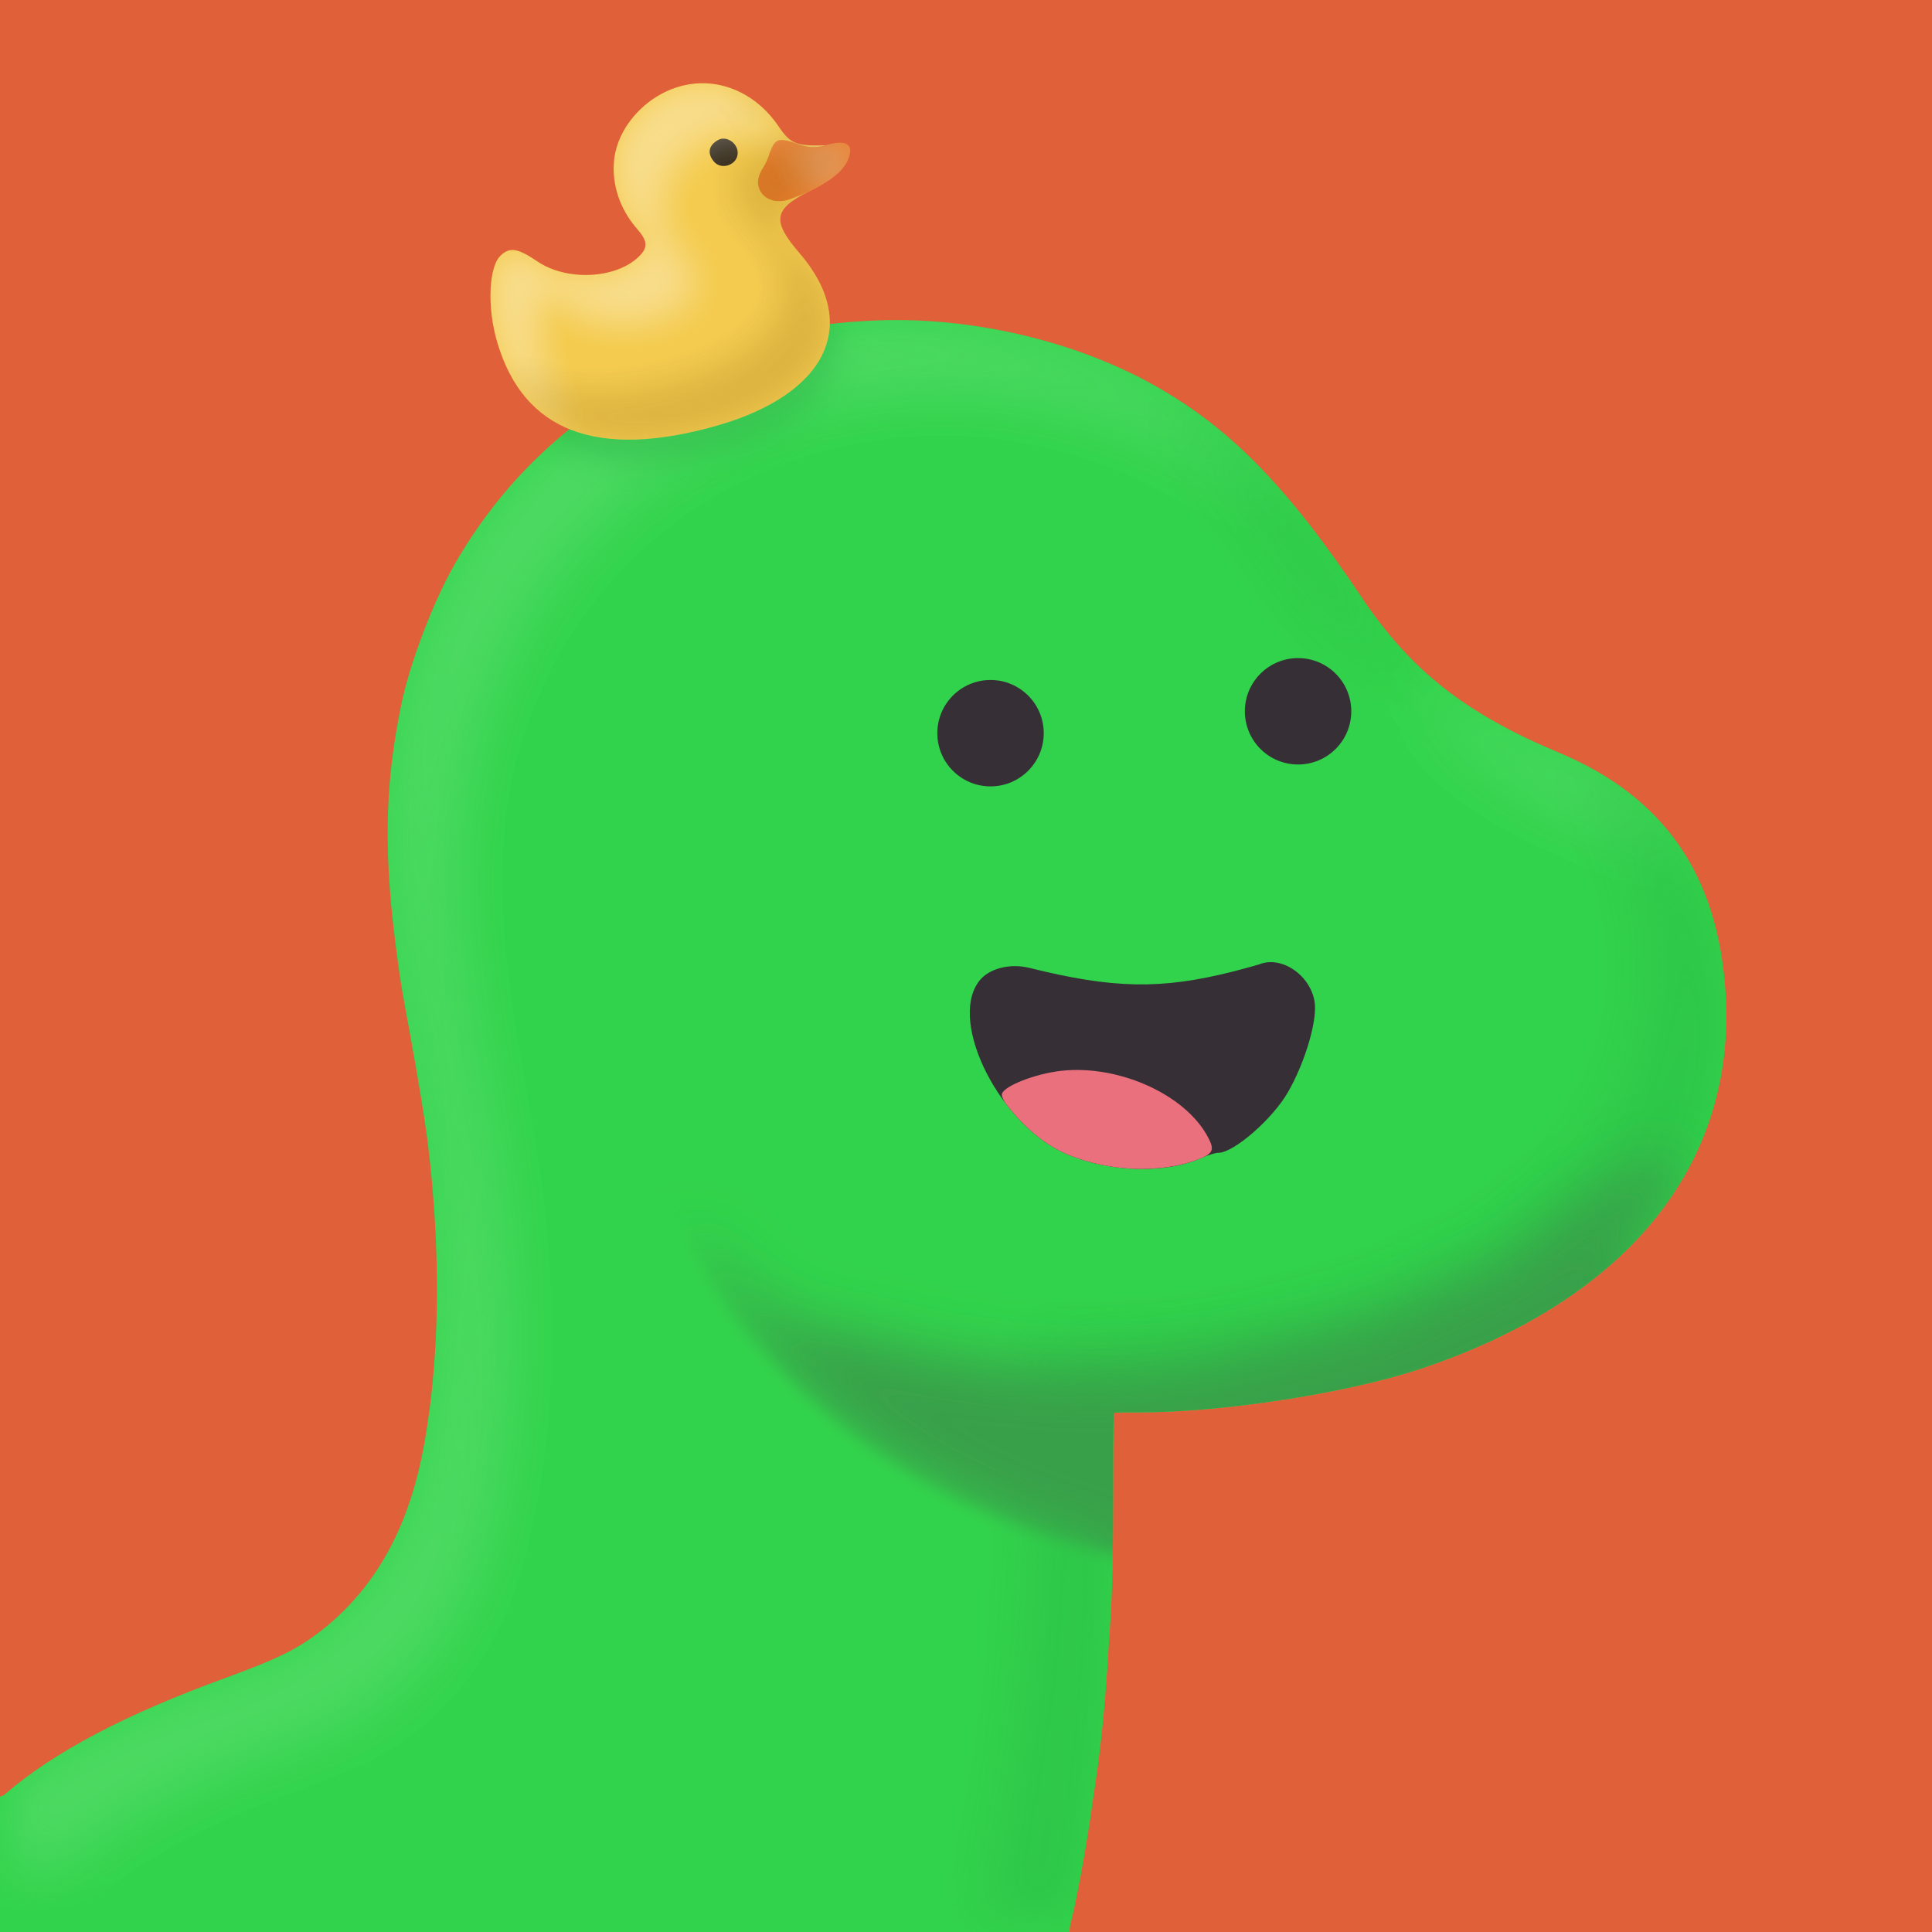
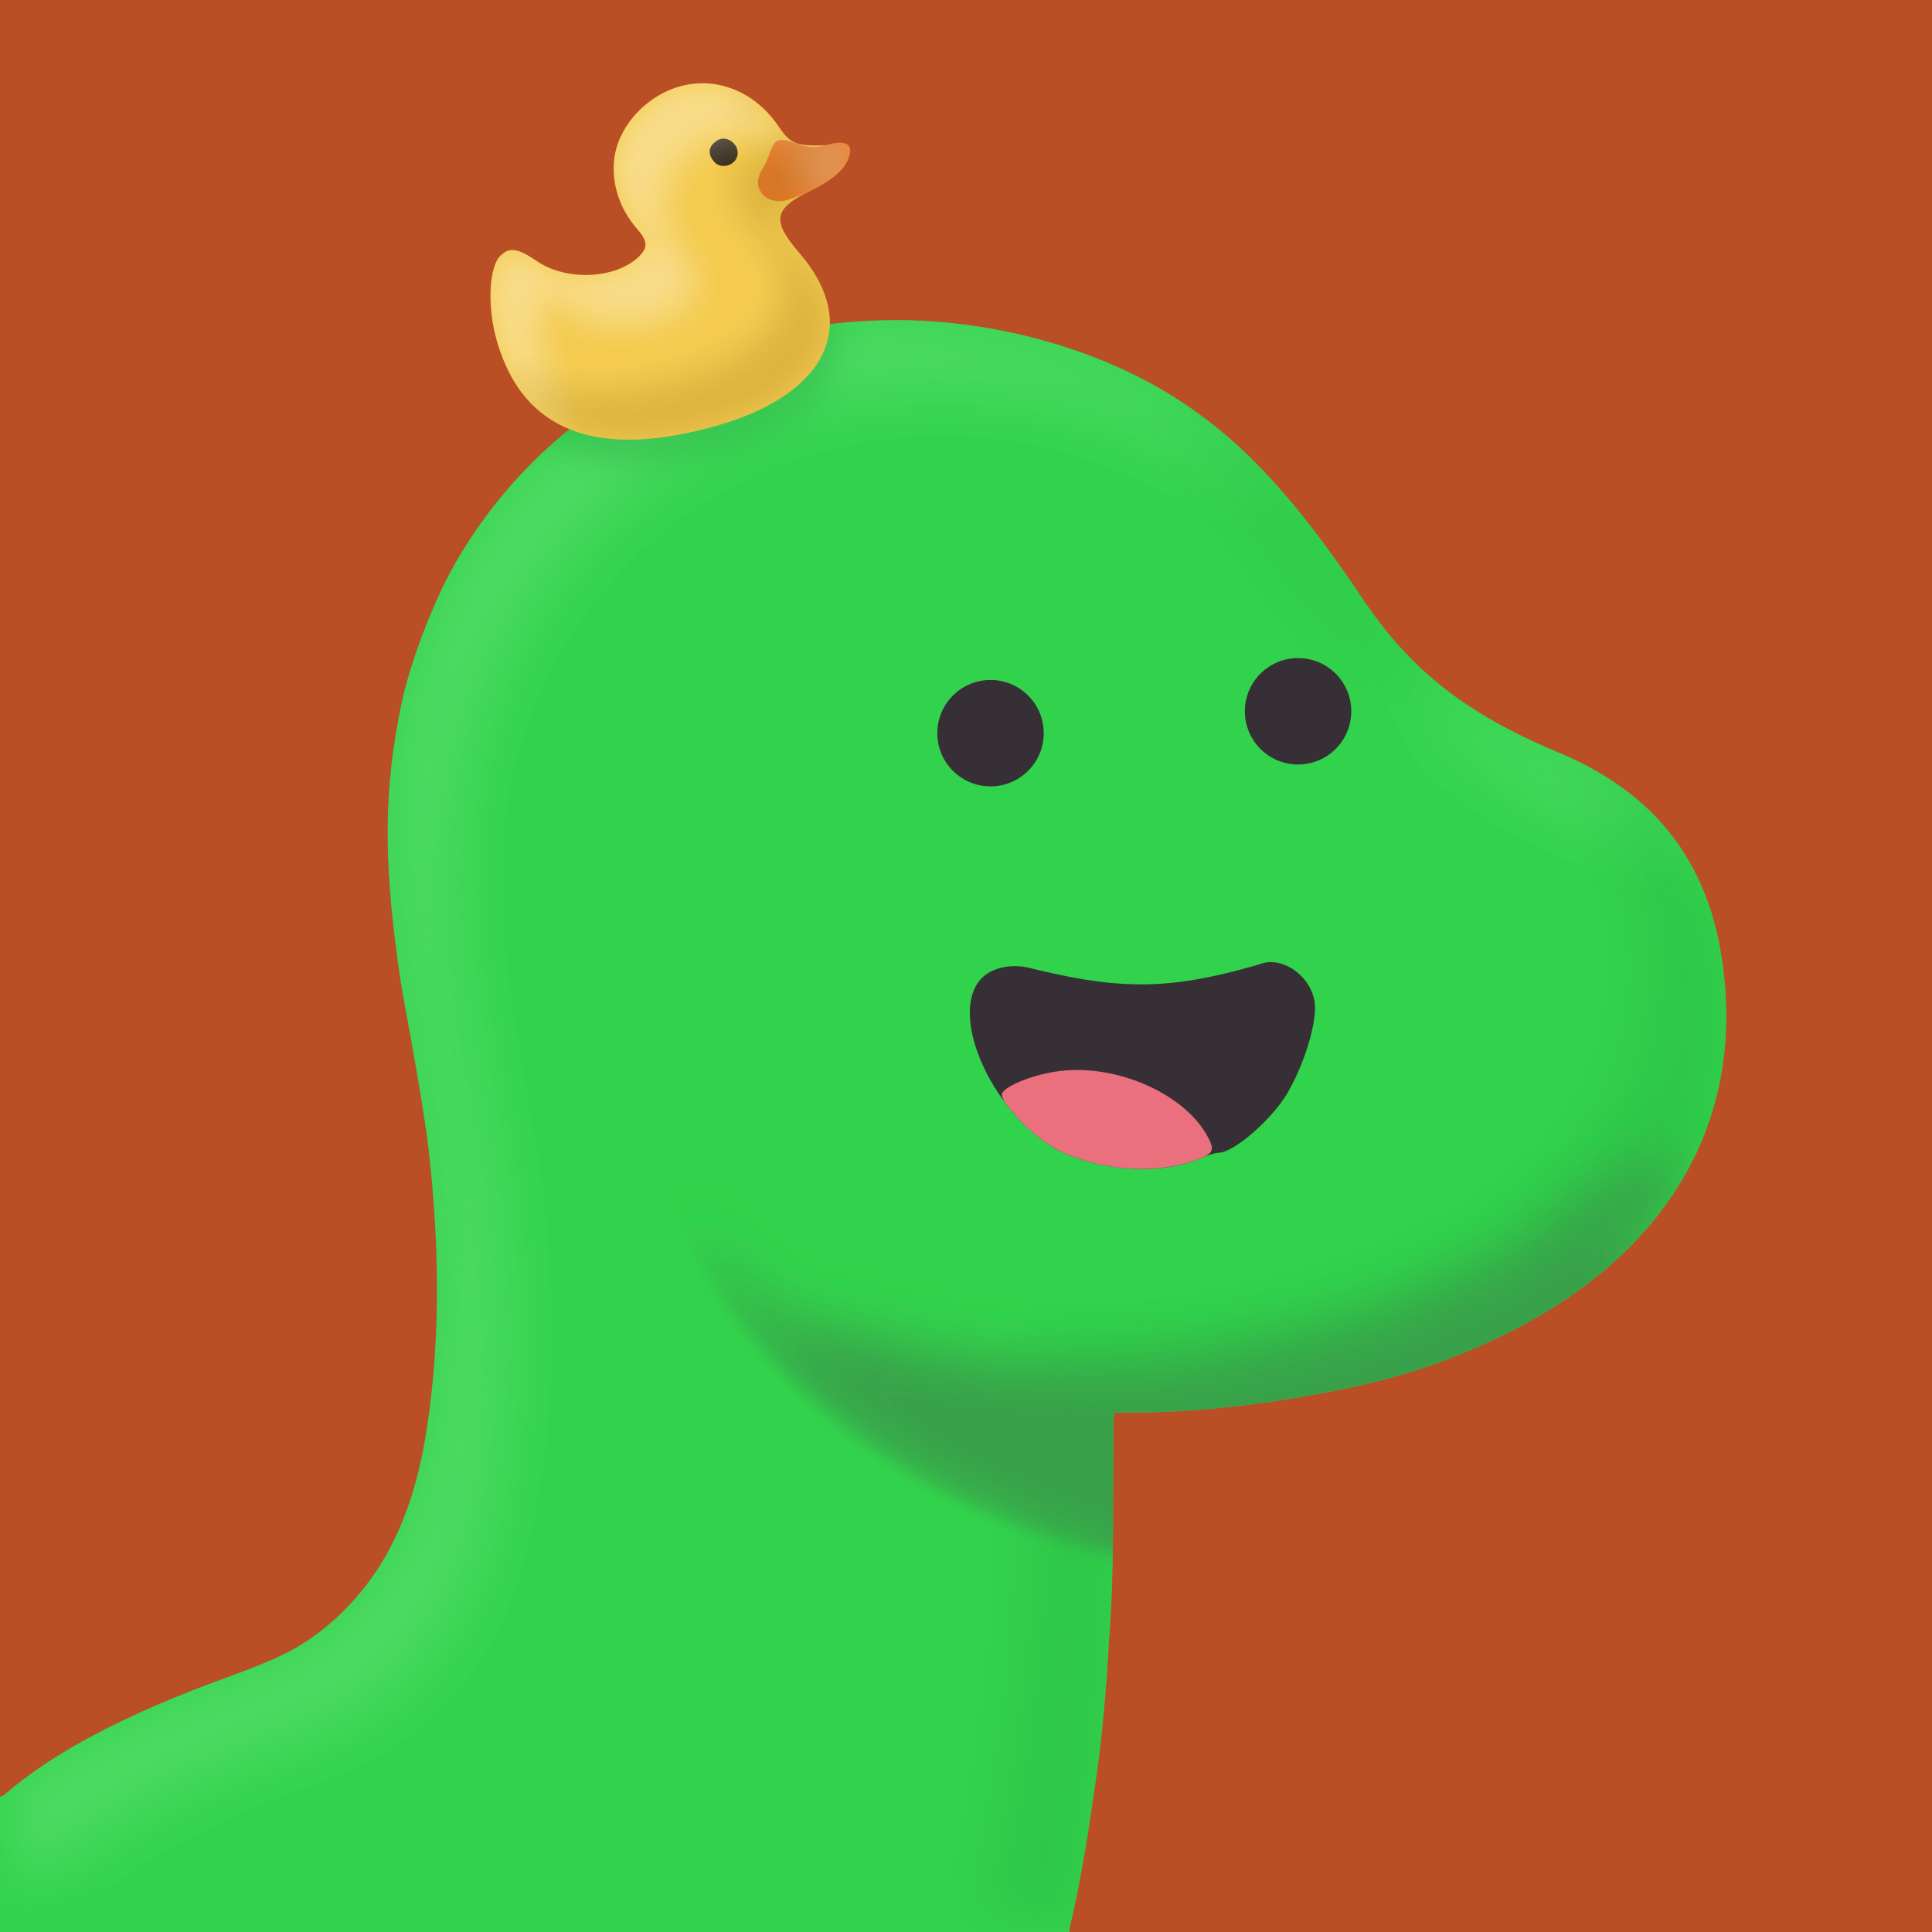
<svg xmlns="http://www.w3.org/2000/svg" viewBox="0 0 512 512" role="img" aria-labelledby="title">
  <defs>
    <path id="body" d="M232.8 84.9C183.4 86.7 143.3 109.8 120.5 149.5C114.8 159.5 108.6 175.7 106.3 186.9C101.8 208.9 101.6 227.1 105.4 254.6C106.2 260.8 106.7 263.3 108.8 274.8C111 286.9 112.5 296.3 113.3 302.3C116.9 331.6 116.6 359.5 112.4 382.8C108.6 403.9 100.3 419.4 86.9 430.7C79.9 436.5 74.7 439.2 60.2 444.5C33.2 454.3 14.3 464.3 1.4 475.4C0.1 476.5 0.1 476.5-24.9 476.5L-50 476.5L-50 519.3L-50 562L116.6 562L283.3 562L283.3 536.8C283.3 515.9 283.3 511.4 283.6 510.3C285.2 504 287.4 492.2 288.9 482.1C289.4 478.7 290 474.4 290.3 472.6C291.7 463.1 292.7 453.3 293.5 441.5C293.6 439.4 293.9 435.1 294.1 432C294.8 421.6 295 413.2 295 393.8C295 376.5 295.1 374.6 295.4 374.4C295.6 374.3 298.7 374.3 302.2 374.3C323.8 374.3 356.3 369.3 375.4 363.1C430.7 345 460.2 309 457.3 263.1C455.3 231.8 441 211.1 413 199.4C388.4 189.1 373.8 177.6 361 158.5C341.1 128.8 325.9 113.3 305.7 102C284.7 90.3 257.6 84 232.8 84.9Z" />
    <path id="accessory-shape" d="M181.8 22.5C171.8 24.5 163.4 33.5 162.7 42.9C162.2 49.1 164.3 55.4 168.7 60.5C171.7 63.9 171.8 65.6 169.2 68.1C163.1 73.9 150.3 74.5 142.6 69.4C137.3 65.8 135.2 65.4 132.8 67.6C129.5 70.4 129 81.5 131.8 90.8C138.8 114.4 158.3 121.8 190 112.8C219.3 104.4 228.1 85.8 211.8 67C204.5 58.5 205 55.4 214.4 50.7C219.8 48.1 223.4 45.1 224.6 42.4C225.4 40.1 223.8 38.2 221.2 38.4C211.1 38.9 209.7 38.4 206.4 33.6C200.6 24.9 191.1 20.6 181.8 22.5ZM205.3 37.9C204.8 38.4 204.3 39.7 203.9 40.7C203.7 41.7 202.8 43.6 201.9 45C198.8 50.1 203.3 54.9 209.3 52.8C217.2 50 222.8 46.4 224.5 42.8C226.5 38.6 224.8 37 219.9 38.2C216.1 39.3 214.3 39.2 211 38C207.5 36.8 206.3 36.8 205.3 37.9ZM190.3 37.1C187.8 38.5 187.4 40.6 189.1 42.7C191.1 45.3 195.6 43.7 195.5 40.4C195.4 37.8 192.4 35.9 190.3 37.1Z" />
    <clipPath id="clip-frame">
      <rect x="0" y="0" width="512" height="512" />
    </clipPath>
    <clipPath id="clip-mouth">
      <path d="M333.6 255.6C332.9 255.8 329.8 256.7 326.6 257.5C307.6 262.3 294.9 262 272.8 256.5C267.5 255.2 261.9 256.7 259.4 260.1C251.2 271.1 265.3 298.6 282.8 305.9C294.4 310.8 309.2 311.1 318.8 306.7C320.2 306.1 322.1 305.5 322.9 305.5C327 305.5 337.4 296.4 341.4 289.3C345.4 282.3 348.5 272.6 348.5 267.1C348.5 259.4 340.1 252.9 333.6 255.6Z" />
    </clipPath>
    <clipPath id="clip-body">
      <use href="#body" />
    </clipPath>
    <clipPath id="clip-accessory">
      <use href="#accessory-shape" />
    </clipPath>
    <filter id="soft" filterUnits="userSpaceOnUse" x="-64" y="-64" width="640" height="640">
      <feGaussianBlur stdDeviation="7.5" />
    </filter>
    <filter id="softer" filterUnits="userSpaceOnUse" x="-64" y="-64" width="640" height="640">
      <feGaussianBlur stdDeviation="4" />
    </filter>
    <filter id="edge" filterUnits="userSpaceOnUse" x="-64" y="-64" width="640" height="640">
      <feGaussianBlur stdDeviation="2" />
    </filter>
    <mask id="mask-jaw">
      <path d="M176 316.3C195.6 365.6 242.8 400.7 294 412L480 412L480 0L150 0L150 316.3Z" fill="#fff" filter="url(#edge)" />
    </mask>
    <mask id="body-light">
      <g filter="url(#soft)">
        <use href="#body" fill="#fff" />
        <use href="#body" x="12.5" y="12.5" fill="#000" />
      </g>
    </mask>
    <mask id="body-shade">
      <g filter="url(#soft)">
        <use href="#body" fill="#fff" />
        <use href="#body" x="-15" y="-12.5" fill="#000" />
      </g>
    </mask>
    <mask id="accessory-light">
      <g filter="url(#softer)">
        <use href="#accessory-shape" fill="#fff" />
        <use href="#accessory-shape" x="10" y="10" fill="#000" />
      </g>
    </mask>
    <mask id="accessory-shade">
      <g filter="url(#softer)">
        <use href="#accessory-shape" fill="#fff" />
        <use href="#accessory-shape" x="-9" y="-9" fill="#000" />
      </g>
    </mask>
  </defs>
  <g clip-path="url(#clip-frame)">
-     <rect x="0" y="0" width="512" height="512" fill="#E0603A" />
+     <rect x="0" y="0" width="512" height="512" fill="#BA4E25" />
    <g id="dino">
      <use href="#body" fill="#32D34C" />
      <g clip-path="url(#clip-body)">
        <rect width="512" height="512" fill="#7CE68A" opacity="0.4" mask="url(#body-light)" />
        <rect width="512" height="512" fill="#24A63F" opacity="0.3" mask="url(#body-shade)" />
        <g mask="url(#mask-jaw)">
          <path d="M438.3 306.5C437.5 306.9 436.7 307.4 436.5 307.6C436.3 307.8 436 308 435.9 308C435.6 308 431.6 310.4 430.1 311.5C429.6 311.9 427.2 313.3 424.9 314.6C422.6 315.9 420.1 317.5 419.5 318C418.9 318.6 416.8 320.2 414.9 321.6C410.7 324.7 407.8 327.2 404.4 330.3C402.6 331.9 401.4 332.7 400 333.4C397.4 334.6 395.9 335.4 394.4 336.4C393.7 336.8 392 337.6 390.6 338.1C389.1 338.6 387.2 339.4 386.3 339.8C385.4 340.2 383.2 341.1 381.5 341.8C377.2 343.5 375.4 344.4 373.4 345.6C370.9 347.2 366.2 349.1 363.9 349.6C359.9 350.4 356.1 351.5 349.4 353.8C347 354.6 335.9 357 334.6 357C333.9 357 326.1 359 323.3 359.9C321.4 360.5 318.7 360.9 313 361.5C311.7 361.7 308.1 362.1 304.9 362.4C298.1 363.2 279.6 363.4 278.5 362.6C278.4 362.6 276.9 362.5 275.1 362.4C273.3 362.3 270.5 362.1 268.9 361.9C267.2 361.7 264.4 361.3 262.6 361.1C260.9 360.9 258.8 360.6 258.1 360.4C256.8 359.9 254.3 359.6 250.3 359.3C248.8 359.1 246.9 358.8 246.1 358.6C245.3 358.3 243.4 357.9 242.1 357.8C240.8 357.6 238.9 357.2 238.1 356.9C233.1 354.9 227.2 353.5 222.9 353.3C220.2 353.1 219.7 352.9 217.9 352.1C216.4 351.4 215.4 351.2 214.1 351.1C213.2 351 211.9 350.9 211.4 350.7C207 349.6 195 340.2 188.4 332.8C182.9 326.6 182 325.8 182 327C182 328.4 184.7 333.8 188.7 340.1C209.3 373.2 246.8 399.7 288.3 410.4C295.9 412.4 295.6 409.9 293.3 443.5C292.6 453.5 291.6 462.8 290.6 470.2C290.1 473.5 290.1 473.9 291.4 474.9C292.8 475.9 473.2 475.3 474.3 474.3C475.8 472.8 475.8 340 474.3 338.5C473.3 337.5 473.3 337.5 450.6 337.5C425.6 337.5 426.8 337.6 426.8 336.1C426.8 335.5 427.2 334.9 429.1 333.3C436.6 326.3 445.4 314.8 445.9 311.4C446.1 310.1 446 310.1 445 309.2C444.4 308.6 443.9 307.9 443.8 307.6C443.1 306 440.3 305.4 438.3 306.5Z" fill="#37A049" filter="url(#soft)" />
        </g>
        <use href="#accessory-shape" x="2" y="6" fill="#24A63F" opacity="0.35" filter="url(#softer)" />
      </g>
    </g>
    <g id="face" fill="#362F36">
      <circle cx="262.5" cy="194.3" r="14.1" />
      <circle cx="344" cy="188.5" r="14.1" />
      <path d="M333.6 255.6C332.9 255.8 329.8 256.7 326.6 257.5C307.6 262.3 294.9 262 272.8 256.5C267.5 255.2 261.9 256.7 259.4 260.1C251.2 271.1 265.3 298.6 282.8 305.9C294.4 310.8 309.2 311.1 318.8 306.7C320.2 306.1 322.1 305.5 322.9 305.5C327 305.5 337.4 296.4 341.4 289.3C345.4 282.3 348.5 272.6 348.5 267.1C348.5 259.4 340.1 252.9 333.6 255.6Z" />
      <path d="M279.6 284C272.8 285.1 265.5 288.2 265.5 290.1C265.5 292.4 272.2 299.6 277.7 303.3C288.1 310.2 306.6 311.9 318.4 306.9C321.4 305.6 321.8 304.6 320.3 301.7C314.3 289.8 295.3 281.5 279.6 284Z" fill="#EB707D" clip-path="url(#clip-mouth)" />
    </g>
    <g id="accessory">
      <path d="M181.8 22.5C171.8 24.5 163.4 33.5 162.7 42.9C162.2 49.1 164.3 55.4 168.7 60.5C171.7 63.9 171.8 65.6 169.2 68.1C163.1 73.9 150.3 74.5 142.6 69.4C137.3 65.8 135.2 65.4 132.8 67.6C129.5 70.4 129 81.5 131.8 90.8C138.8 114.4 158.3 121.8 190 112.8C219.3 104.4 228.1 85.8 211.8 67C204.5 58.5 205 55.4 214.4 50.7C219.8 48.1 223.4 45.1 224.6 42.4C225.4 40.1 223.8 38.2 221.2 38.4C211.1 38.9 209.7 38.4 206.4 33.6C200.6 24.9 191.1 20.6 181.8 22.5Z" fill="#F4CB4F" />
      <path d="M205.3 37.9C204.8 38.4 204.3 39.7 203.9 40.7C203.7 41.7 202.8 43.6 201.9 45C198.8 50.1 203.3 54.9 209.3 52.8C217.2 50 222.8 46.4 224.5 42.8C226.5 38.6 224.8 37 219.9 38.2C216.1 39.3 214.3 39.2 211 38C207.5 36.8 206.3 36.8 205.3 37.9Z" fill="#EC802F" />
      <path d="M190.3 37.1C187.8 38.5 187.4 40.6 189.1 42.7C191.1 45.3 195.6 43.7 195.5 40.4C195.4 37.8 192.4 35.9 190.3 37.1Z" fill="#3C3324" />
      <g clip-path="url(#clip-accessory)">
        <rect width="512" height="512" fill="#FFFFFF" opacity="0.35" mask="url(#accessory-light)" />
        <rect width="512" height="512" fill="#7A5200" opacity="0.2" mask="url(#accessory-shade)" />
      </g>
    </g>
  </g>
</svg>
